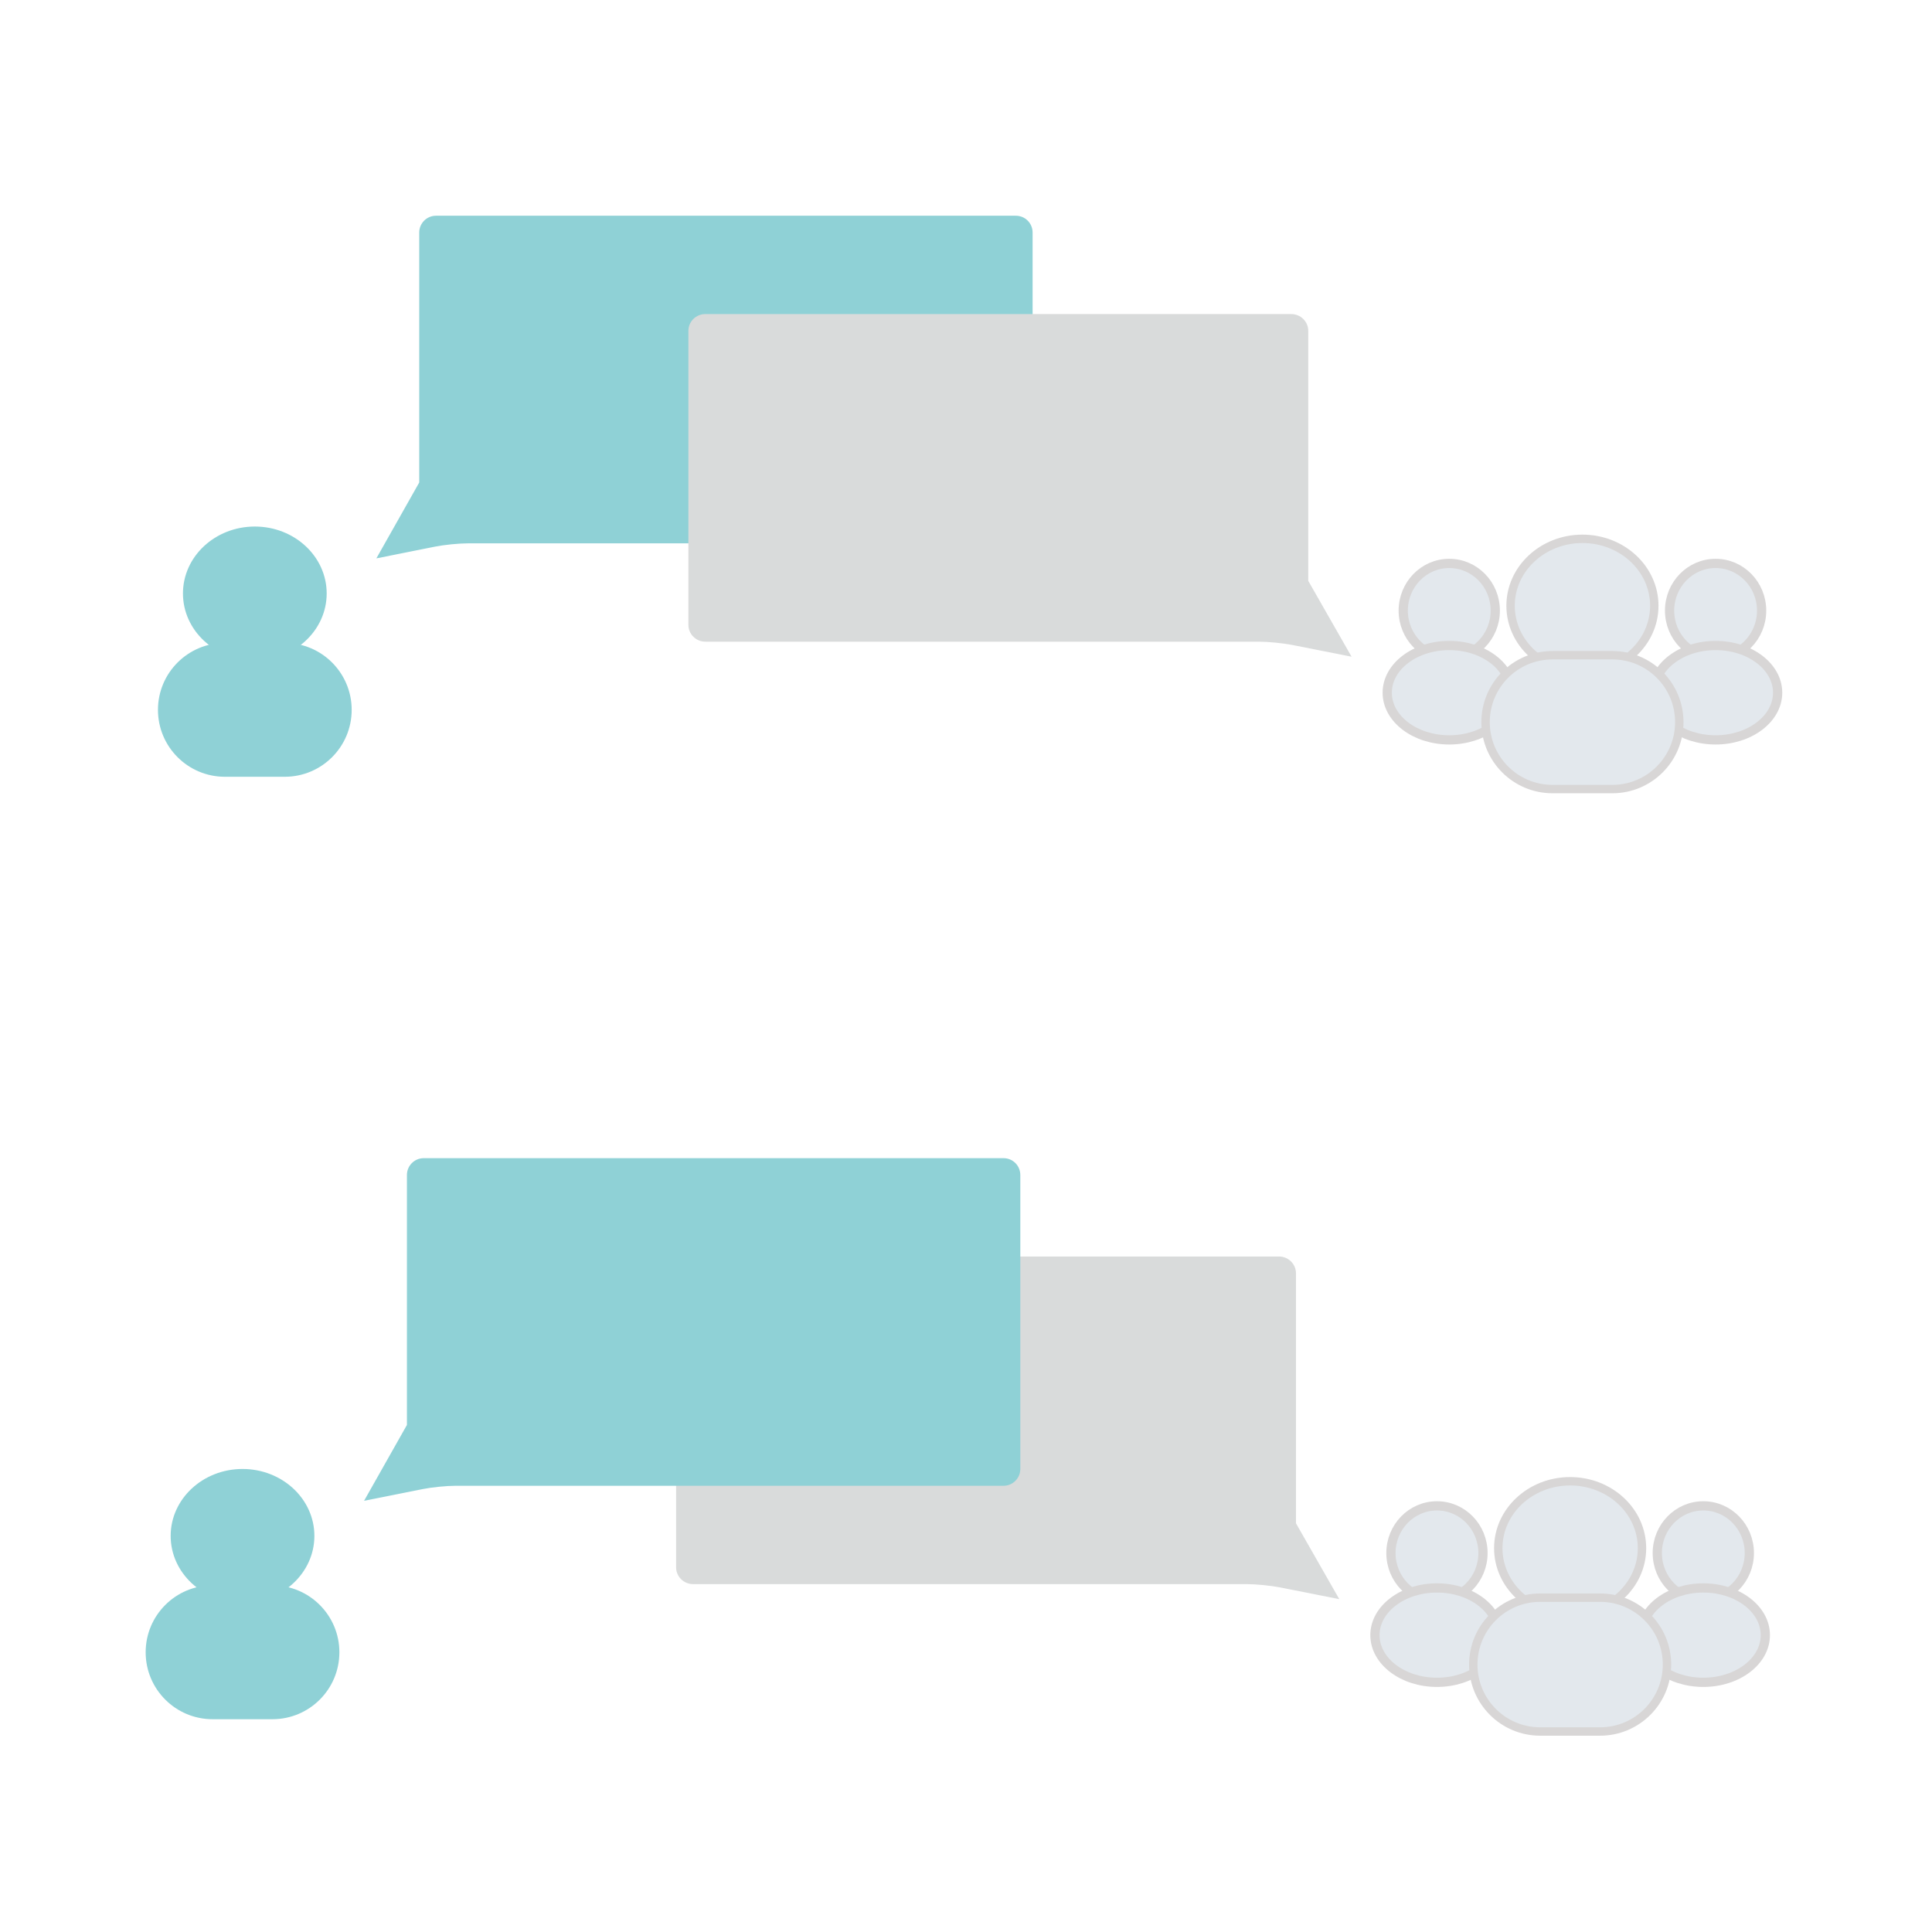
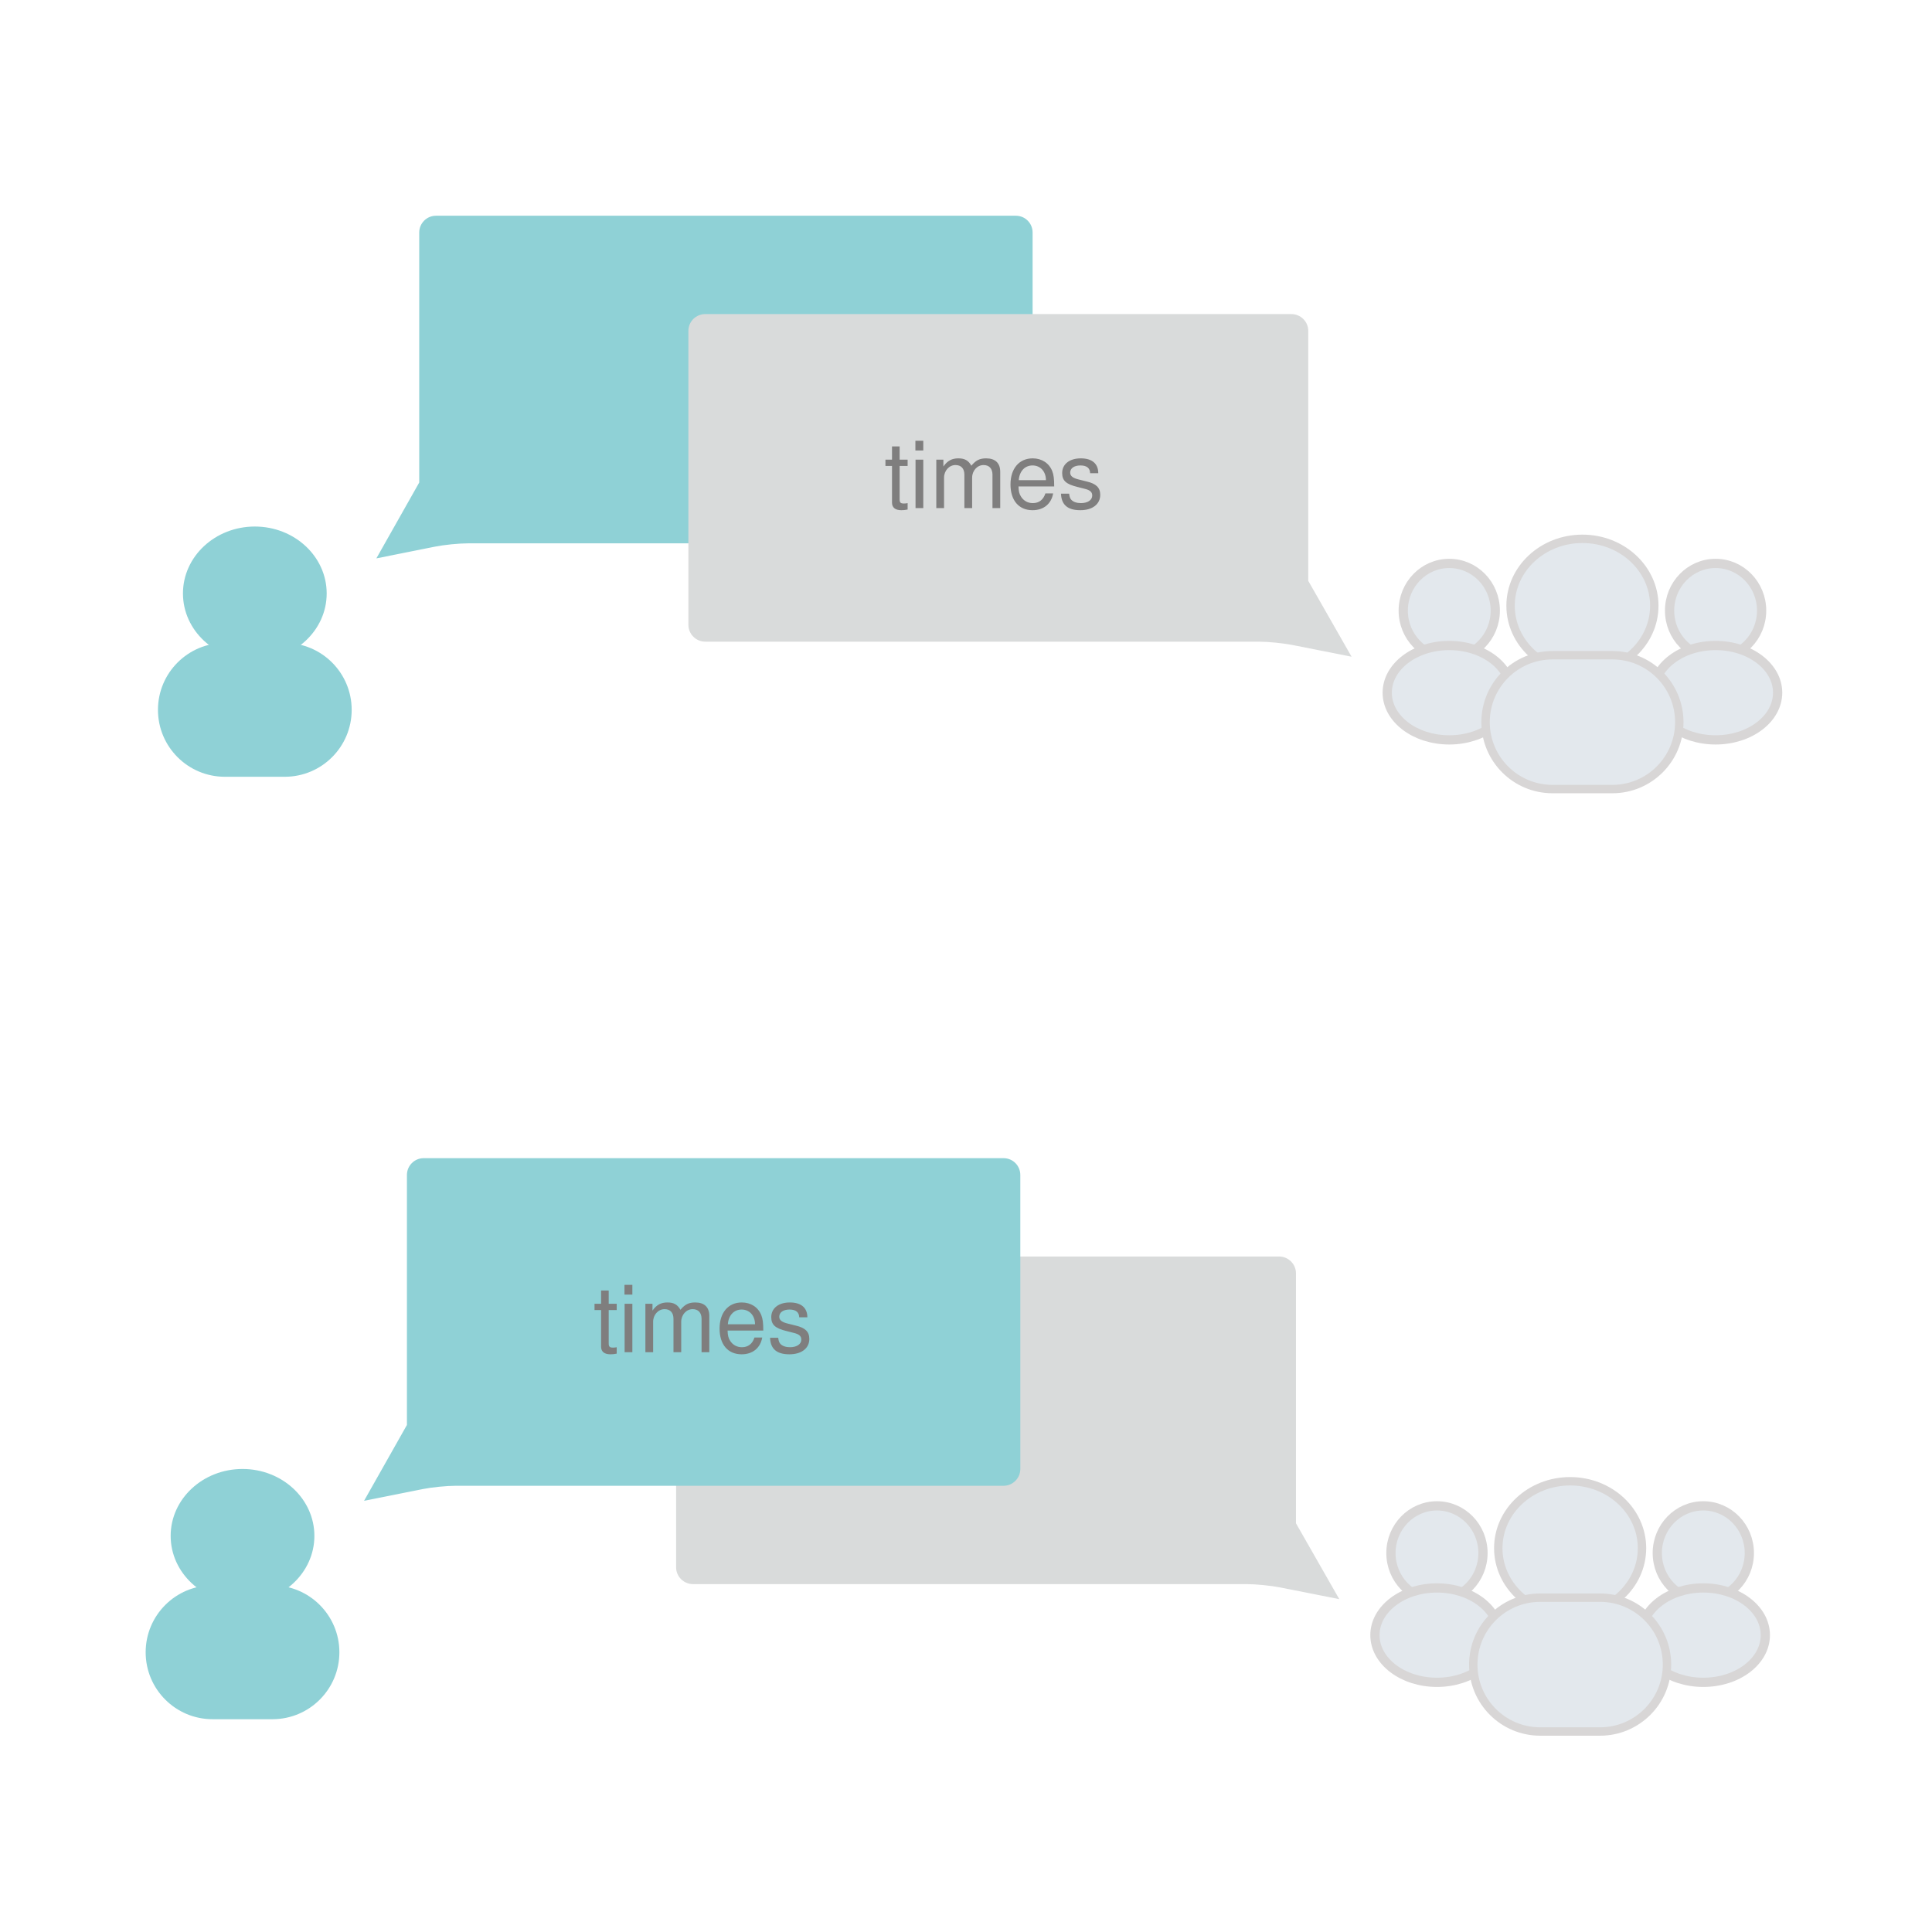
<svg xmlns="http://www.w3.org/2000/svg" xmlns:xlink="http://www.w3.org/1999/xlink" width="230" height="230">
  <defs>
    <path id="path-1" d="m65,51.79l5.103,-9.032l0,-29.759c0,-1.104 0.897,-1.999 1.991,-1.999l69.039,0c1.1,0 1.991,0.888 1.991,2.001l0,34.998c0,1.105 -0.9,2.001 -1.996,2.001l-65.189,0c-1.102,0 -2.87,0.175 -3.958,0.393l-6.98,1.397z" />
    <mask height="40.79" width="78.123" y="0" x="0" maskUnits="objectBoundingBox" maskContentUnits="userSpaceOnUse" id="mask-2">
      <use id="svg_1" xlink:href="#path-1" />
    </mask>
    <rect rx="6.014" height="12.027" width="15.309" y="10.741" x="0.873" id="path-3" />
    <mask height="12.027" width="15.309" y="0" x="0" maskUnits="objectBoundingBox" maskContentUnits="userSpaceOnUse" id="mask-4">
      <use id="svg_2" xlink:href="#path-3" />
    </mask>
    <rect rx="6.014" height="12.027" width="15.309" y="10.741" x="0.873" id="path-5" />
    <mask height="12.027" width="15.309" y="0" x="0" maskUnits="objectBoundingBox" maskContentUnits="userSpaceOnUse" id="mask-6">
      <use id="svg_3" xlink:href="#path-5" />
    </mask>
    <rect rx="7.967" height="15.934" width="23.062" y="13.856" x="0" id="path-7" />
    <mask height="15.934" width="23.062" y="0" x="0" maskUnits="objectBoundingBox" maskContentUnits="userSpaceOnUse" id="mask-8">
      <use id="svg_4" xlink:href="#path-7" />
    </mask>
    <rect rx="6.014" height="12.027" width="15.309" y="10.741" x="0.873" id="path-9" />
    <mask height="12.027" width="15.309" y="0" x="0" maskUnits="objectBoundingBox" maskContentUnits="userSpaceOnUse" id="mask-10">
      <use id="svg_5" xlink:href="#path-9" />
    </mask>
    <rect rx="6.014" height="12.027" width="15.309" y="10.741" x="0.873" id="path-11" />
    <mask height="12.027" width="15.309" y="0" x="0" maskUnits="objectBoundingBox" maskContentUnits="userSpaceOnUse" id="mask-12">
      <use id="svg_6" xlink:href="#path-11" />
    </mask>
    <rect rx="7.967" height="15.934" width="23.062" y="13.856" x="0" id="path-13" />
    <mask height="15.934" width="23.062" y="0" x="0" maskUnits="objectBoundingBox" maskContentUnits="userSpaceOnUse" id="mask-14">
      <use id="svg_7" xlink:href="#path-13" />
    </mask>
    <path id="path-15" d="m65,51.79l5.103,-9.032l0,-29.759c0,-1.104 0.897,-1.999 1.991,-1.999l69.039,0c1.1,0 1.991,0.888 1.991,2.001l0,34.998c0,1.105 -0.9,2.001 -1.996,2.001l-65.189,0c-1.102,0 -2.87,0.175 -3.958,0.393l-6.98,1.397z" />
    <mask height="40.79" width="78.123" y="0" x="0" maskUnits="objectBoundingBox" maskContentUnits="userSpaceOnUse" id="mask-16">
      <use id="svg_8" xlink:href="#path-15" />
    </mask>
  </defs>
  <g>
    <rect fill="none" id="canvas_background" height="232" width="232" y="-1" x="-1" />
  </g>
  <g>
    <g stroke="null" fill-rule="evenodd" fill="none" id="Page-1">
      <g stroke="null" fill="#8FD1D6" id="Group">
        <ellipse stroke="null" ry="7.967" rx="8.555" cy="70.65" cx="30.336" id="Oval" />
        <rect stroke="null" rx="7.967" height="15.934" width="23.062" y="76.539" x="18.805" id="Rectangle-2" />
      </g>
      <path stroke="null" fill="#8FD1D6" id="Rectangle" d="m44.805,66.473l5.103,-9.032l0,-29.759c0,-1.104 0.897,-1.999 1.991,-1.999l69.039,0c1.1,0 1.991,0.888 1.991,2.001l0,34.998c0,1.105 -0.9,2.001 -1.996,2.001l-65.189,0c-1.102,0 -2.87,0.175 -3.958,0.393l-6.98,1.397z" />
      <path stroke="null" stroke-width="1.1" fill="#d9dbdb" id="svg_12" d="m160.902,78.18l-5.157,-9.032l0,-29.759c0,-1.104 -0.906,-1.999 -2.012,-1.999l-69.769,0c-1.111,0 -2.012,0.888 -2.012,2.001l0,34.998c0,1.105 0.91,2.001 2.017,2.001l65.878,0c1.114,0 2.9,0.175 4,0.393l7.054,1.397z" />
      <g stroke="null" fill="#bfcbcc" id="svg_21">
        <ellipse stroke="#d8d6d6" stroke-width="1.1" fill="#e3e8ed" ry="5.619" rx="5.479" cy="72.692" cx="204.238" id="svg_19" />
        <rect stroke="#d8d6d6" stroke-width="1.1" fill="#e3e8ed" rx="7.967" height="11.237" width="14.769" y="76.845" x="196.854" id="svg_20" />
      </g>
      <g stroke="null" fill="#bfcbcc" id="svg_24">
        <ellipse stroke="#d8d6d6" stroke-width="1.1" fill="#e3e8ed" ry="5.619" rx="5.479" cy="72.692" cx="172.531" id="svg_22" />
        <rect stroke="#d8d6d6" stroke-width="1.1" fill="#e3e8ed" rx="7.967" height="11.237" width="14.769" y="76.845" x="165.146" id="svg_23" />
      </g>
      <g stroke="null" fill="#bfcbcc" id="svg_11">
        <ellipse stroke="#d8d6d6" fill="#e3e8ed" ry="7.967" rx="8.555" cy="72.113" cx="188.385" id="svg_9" />
        <rect stroke="#d8d6d6" fill="#e3e8ed" rx="7.967" height="15.934" width="23.062" y="78.002" x="176.854" id="svg_10" />
      </g>
      <g stroke="null" fill="#8FD1D6" id="svg_27">
        <ellipse stroke="null" ry="7.967" rx="8.555" cy="182.845" cx="28.872" id="svg_25" />
        <rect stroke="null" rx="7.967" height="15.934" width="23.062" y="188.734" x="17.341" id="svg_26" />
      </g>
      <path stroke="null" stroke-width="1.1" fill="#d9dbdb" id="svg_29" d="m159.439,190.375l-5.157,-9.032l0,-29.759c0,-1.104 -0.906,-1.999 -2.012,-1.999l-69.769,0c-1.111,0 -2.012,0.888 -2.012,2.001l0,34.998c0,1.105 0.91,2.001 2.017,2.001l65.878,0c1.114,0 2.9,0.175 4,0.393l7.054,1.397z" />
      <g stroke="null" fill="#bfcbcc" id="svg_32">
        <ellipse stroke="#d8d6d6" stroke-width="1.1" fill="#e3e8ed" ry="5.619" rx="5.479" cy="184.887" cx="202.775" id="svg_30" />
        <rect stroke="#d8d6d6" stroke-width="1.1" fill="#e3e8ed" rx="7.967" height="11.237" width="14.769" y="189.04" x="195.39" id="svg_31" />
      </g>
      <g stroke="null" fill="#bfcbcc" id="svg_35">
        <ellipse stroke="#d8d6d6" stroke-width="1.1" fill="#e3e8ed" ry="5.619" rx="5.479" cy="184.887" cx="171.067" id="svg_33" />
        <rect stroke="#d8d6d6" stroke-width="1.1" fill="#e3e8ed" rx="7.967" height="11.237" width="14.769" y="189.04" x="163.683" id="svg_34" />
      </g>
      <g stroke="null" fill="#bfcbcc" id="svg_38">
        <ellipse stroke="#d8d6d6" fill="#e3e8ed" ry="7.967" rx="8.555" cy="184.308" cx="186.921" id="svg_36" />
        <rect stroke="#d8d6d6" fill="#e3e8ed" rx="7.967" height="15.934" width="23.062" y="190.197" x="175.39" id="svg_37" />
      </g>
      <path stroke="null" fill="#8FD1D6" id="svg_28" d="m43.341,178.668l5.103,-9.032l0,-29.759c0,-1.104 0.897,-1.999 1.991,-1.999l69.039,0c1.1,0 1.991,0.888 1.991,2.001l0,34.998c0,1.105 -0.9,2.001 -1.996,2.001l-65.189,0c-1.102,0 -2.87,0.175 -3.958,0.393l-6.98,1.397z" />
-       <text stroke="null" xml:space="preserve" text-anchor="start" font-family="Helvetica, Arial, sans-serif" font-size="11" id="svg_41" y="160.976" x="67.561" stroke-opacity="null" stroke-width="0" fill="#7f7e7e"> </text>
-       <text stroke="null" xml:space="preserve" text-anchor="start" font-family="Helvetica, Arial, sans-serif" font-size="11" id="svg_42" y="60.488" x="102.195" stroke-opacity="null" stroke-width="0" fill="#7f7e7e"> </text>
+       <text stroke="null" xml:space="preserve" text-anchor="start" font-family="Helvetica, Arial, sans-serif" font-size="11" id="svg_41" y="160.976" x="67.561" stroke-opacity="null" stroke-width="0" fill="#7f7e7e"> times</text>
+       <text stroke="null" xml:space="preserve" text-anchor="start" font-family="Helvetica, Arial, sans-serif" font-size="11" id="svg_42" y="60.488" x="102.195" stroke-opacity="null" stroke-width="0" fill="#7f7e7e"> times</text>
    </g>
  </g>
</svg>
